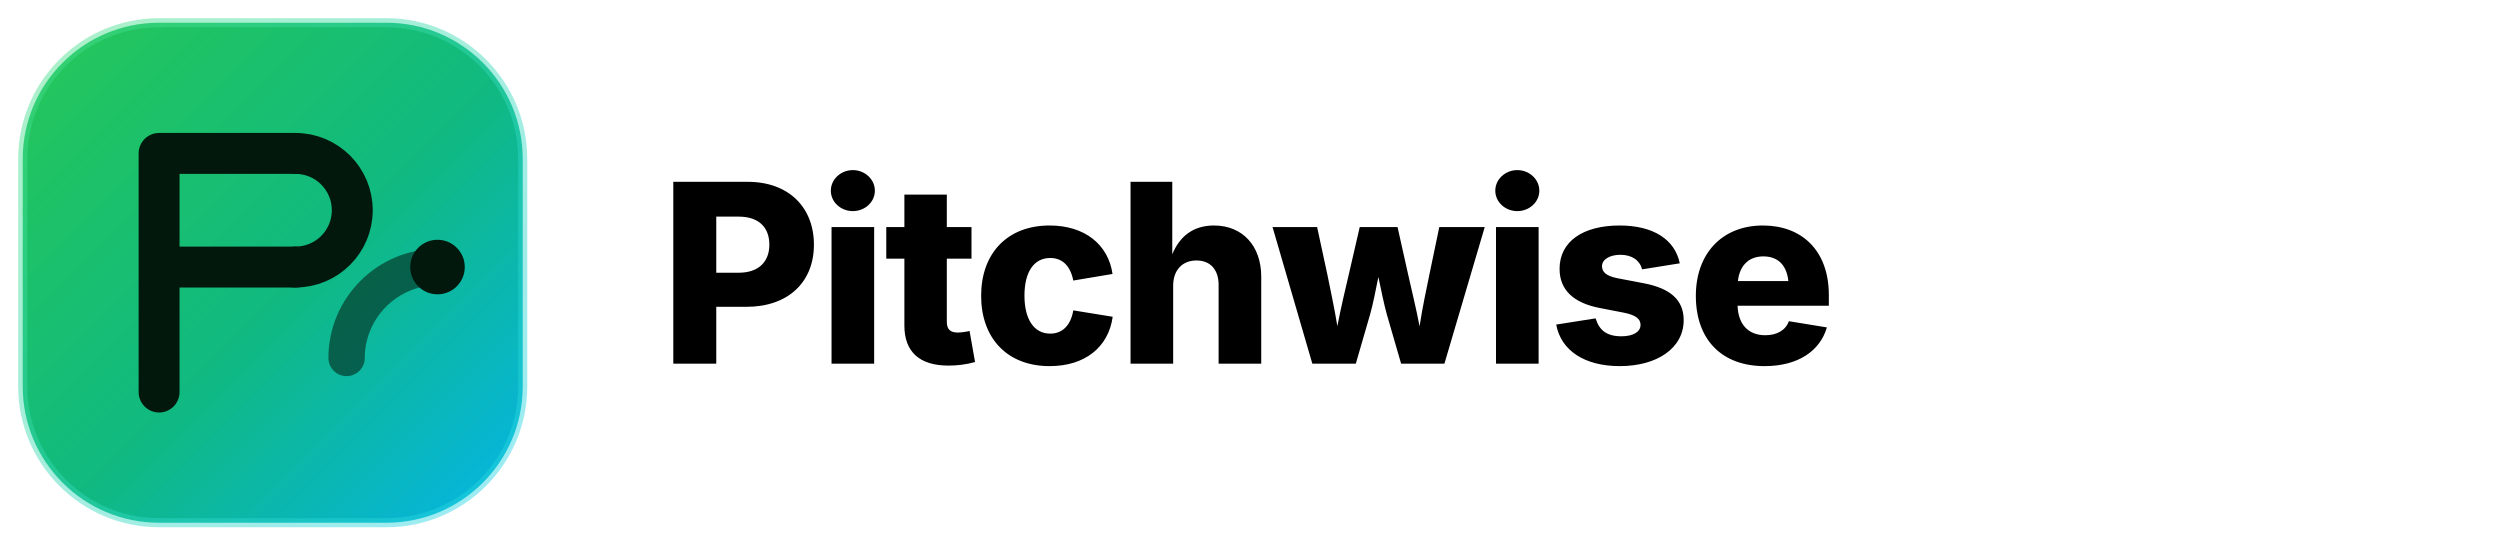
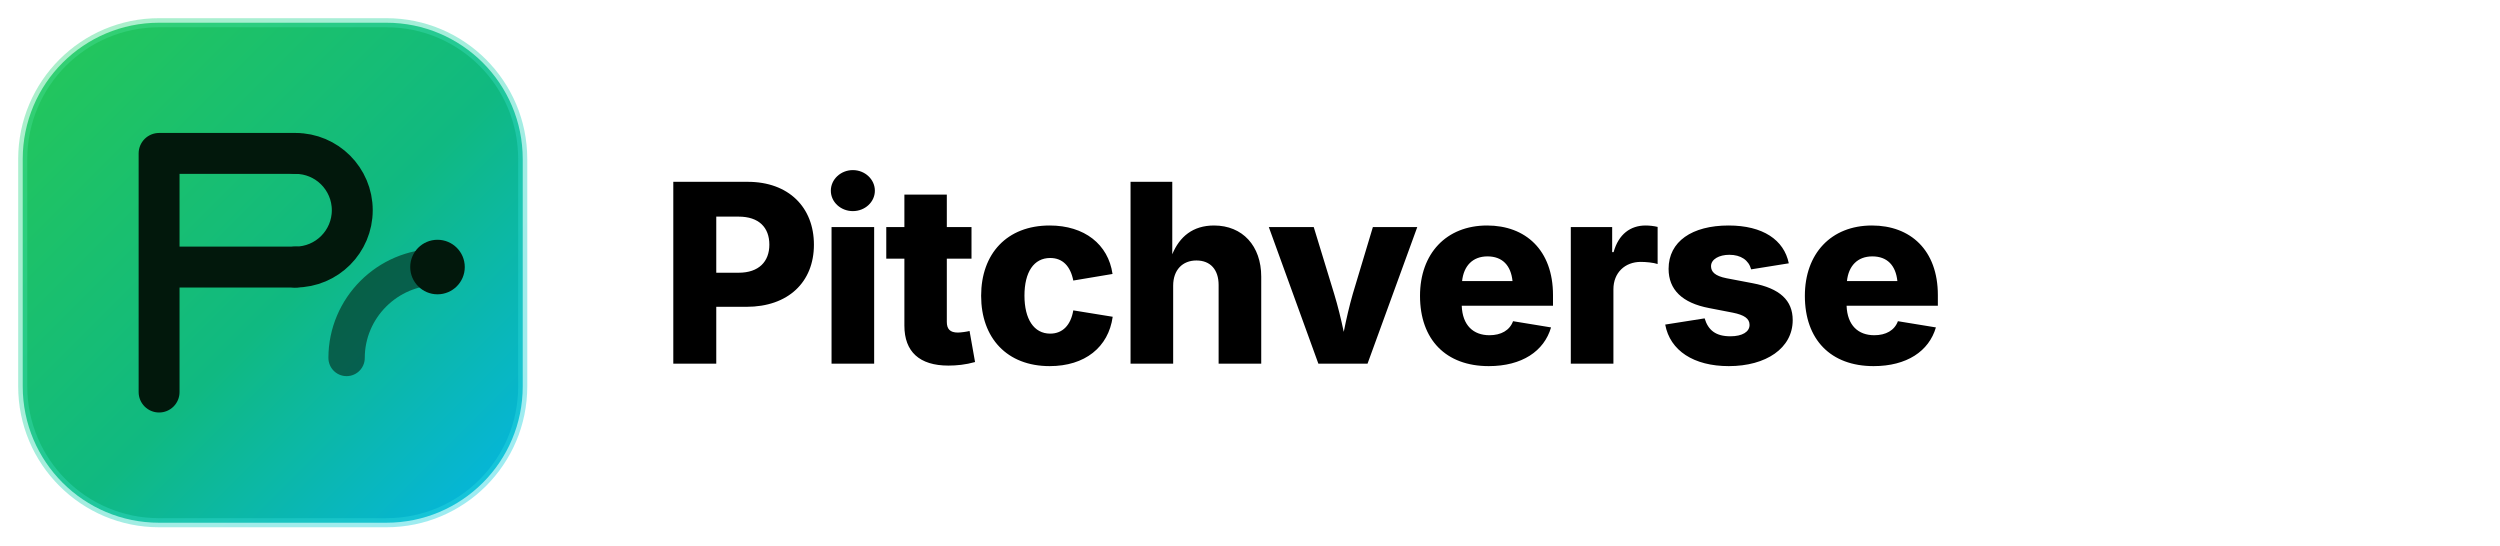
- <svg xmlns="http://www.w3.org/2000/svg" viewBox="0 0 220 48" fill="none" role="img" aria-label="Pitchwise">
+ <svg xmlns="http://www.w3.org/2000/svg" viewBox="0 0 220 48" fill="none" role="img" aria-label="Pitchverse">
  <defs>
    <linearGradient id="pw-grad" x1="6" y1="6" x2="42" y2="42" gradientUnits="userSpaceOnUse">
      <stop offset="0" stop-color="#22c55e" />
      <stop offset="0.55" stop-color="#10b981" />
      <stop offset="1" stop-color="#06b6d4" />
    </linearGradient>
    <linearGradient id="pw-stroke" x1="0" y1="0" x2="48" y2="48" gradientUnits="userSpaceOnUse">
      <stop offset="0" stop-color="#4ade80" />
      <stop offset="1" stop-color="#22d3ee" />
    </linearGradient>
  </defs>
  <rect x="2" y="2" width="44" height="44" rx="12" fill="url(#pw-grad)" />
  <path d="M14 13.5v21M14 13.5h12M14 23.5h12" stroke="#02180c" stroke-width="3.6" stroke-linecap="round" stroke-linejoin="round" />
  <path d="M26 13.5a5 5 0 0 1 0 10" stroke="#02180c" stroke-width="3.6" stroke-linecap="round" fill="none" />
  <path d="M30.5 31.5c0-4.4 3.6-8 8-8" stroke="#02180c" stroke-width="3.2" stroke-linecap="round" fill="none" opacity="0.55" />
  <circle cx="38.5" cy="23.5" r="2.4" fill="#02180c" />
  <rect x="2" y="2" width="44" height="44" rx="12" fill="none" stroke="url(#pw-stroke)" stroke-opacity="0.45" stroke-width="0.8" />
-   <text x="58" y="32" font-family="Inter, ui-sans-serif, system-ui, sans-serif" font-size="22" font-weight="800" letter-spacing="-0.4" fill="currentColor">Pitchwise</text>
+   <text x="58" y="32" font-family="Inter, ui-sans-serif, system-ui, sans-serif" font-size="22" font-weight="800" letter-spacing="-0.4" fill="currentColor">Pitchverse</text>
</svg>
